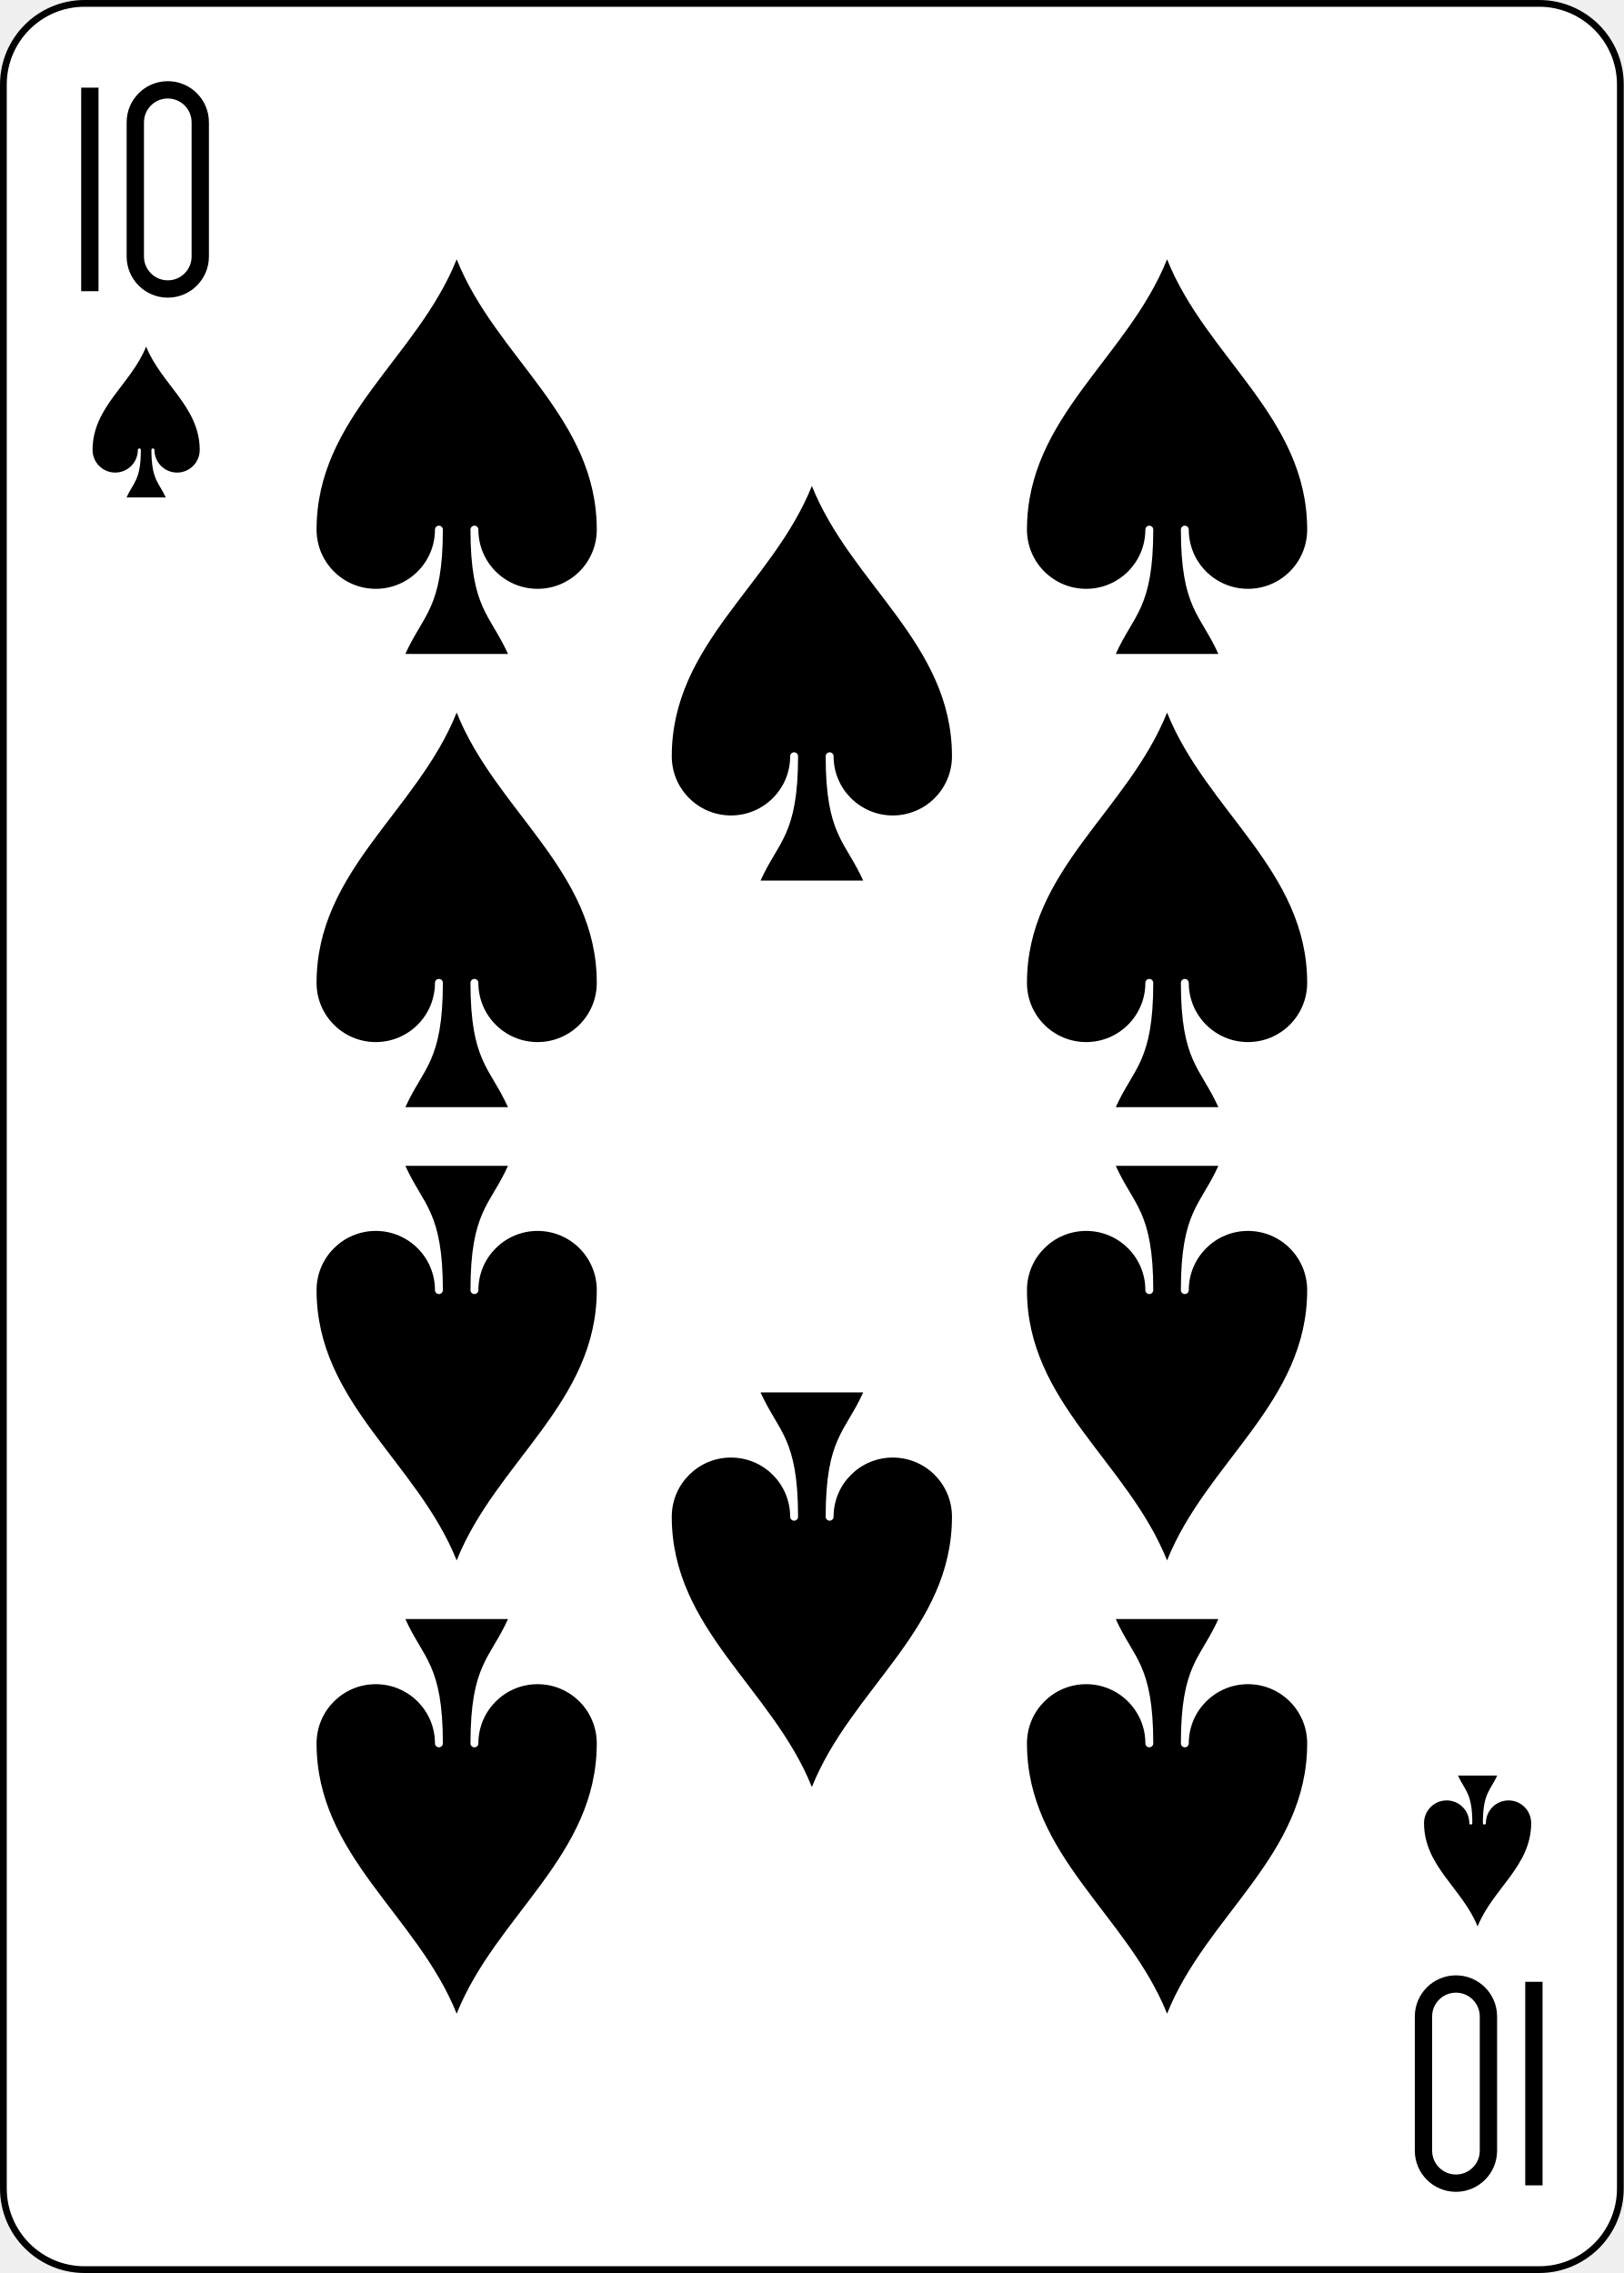
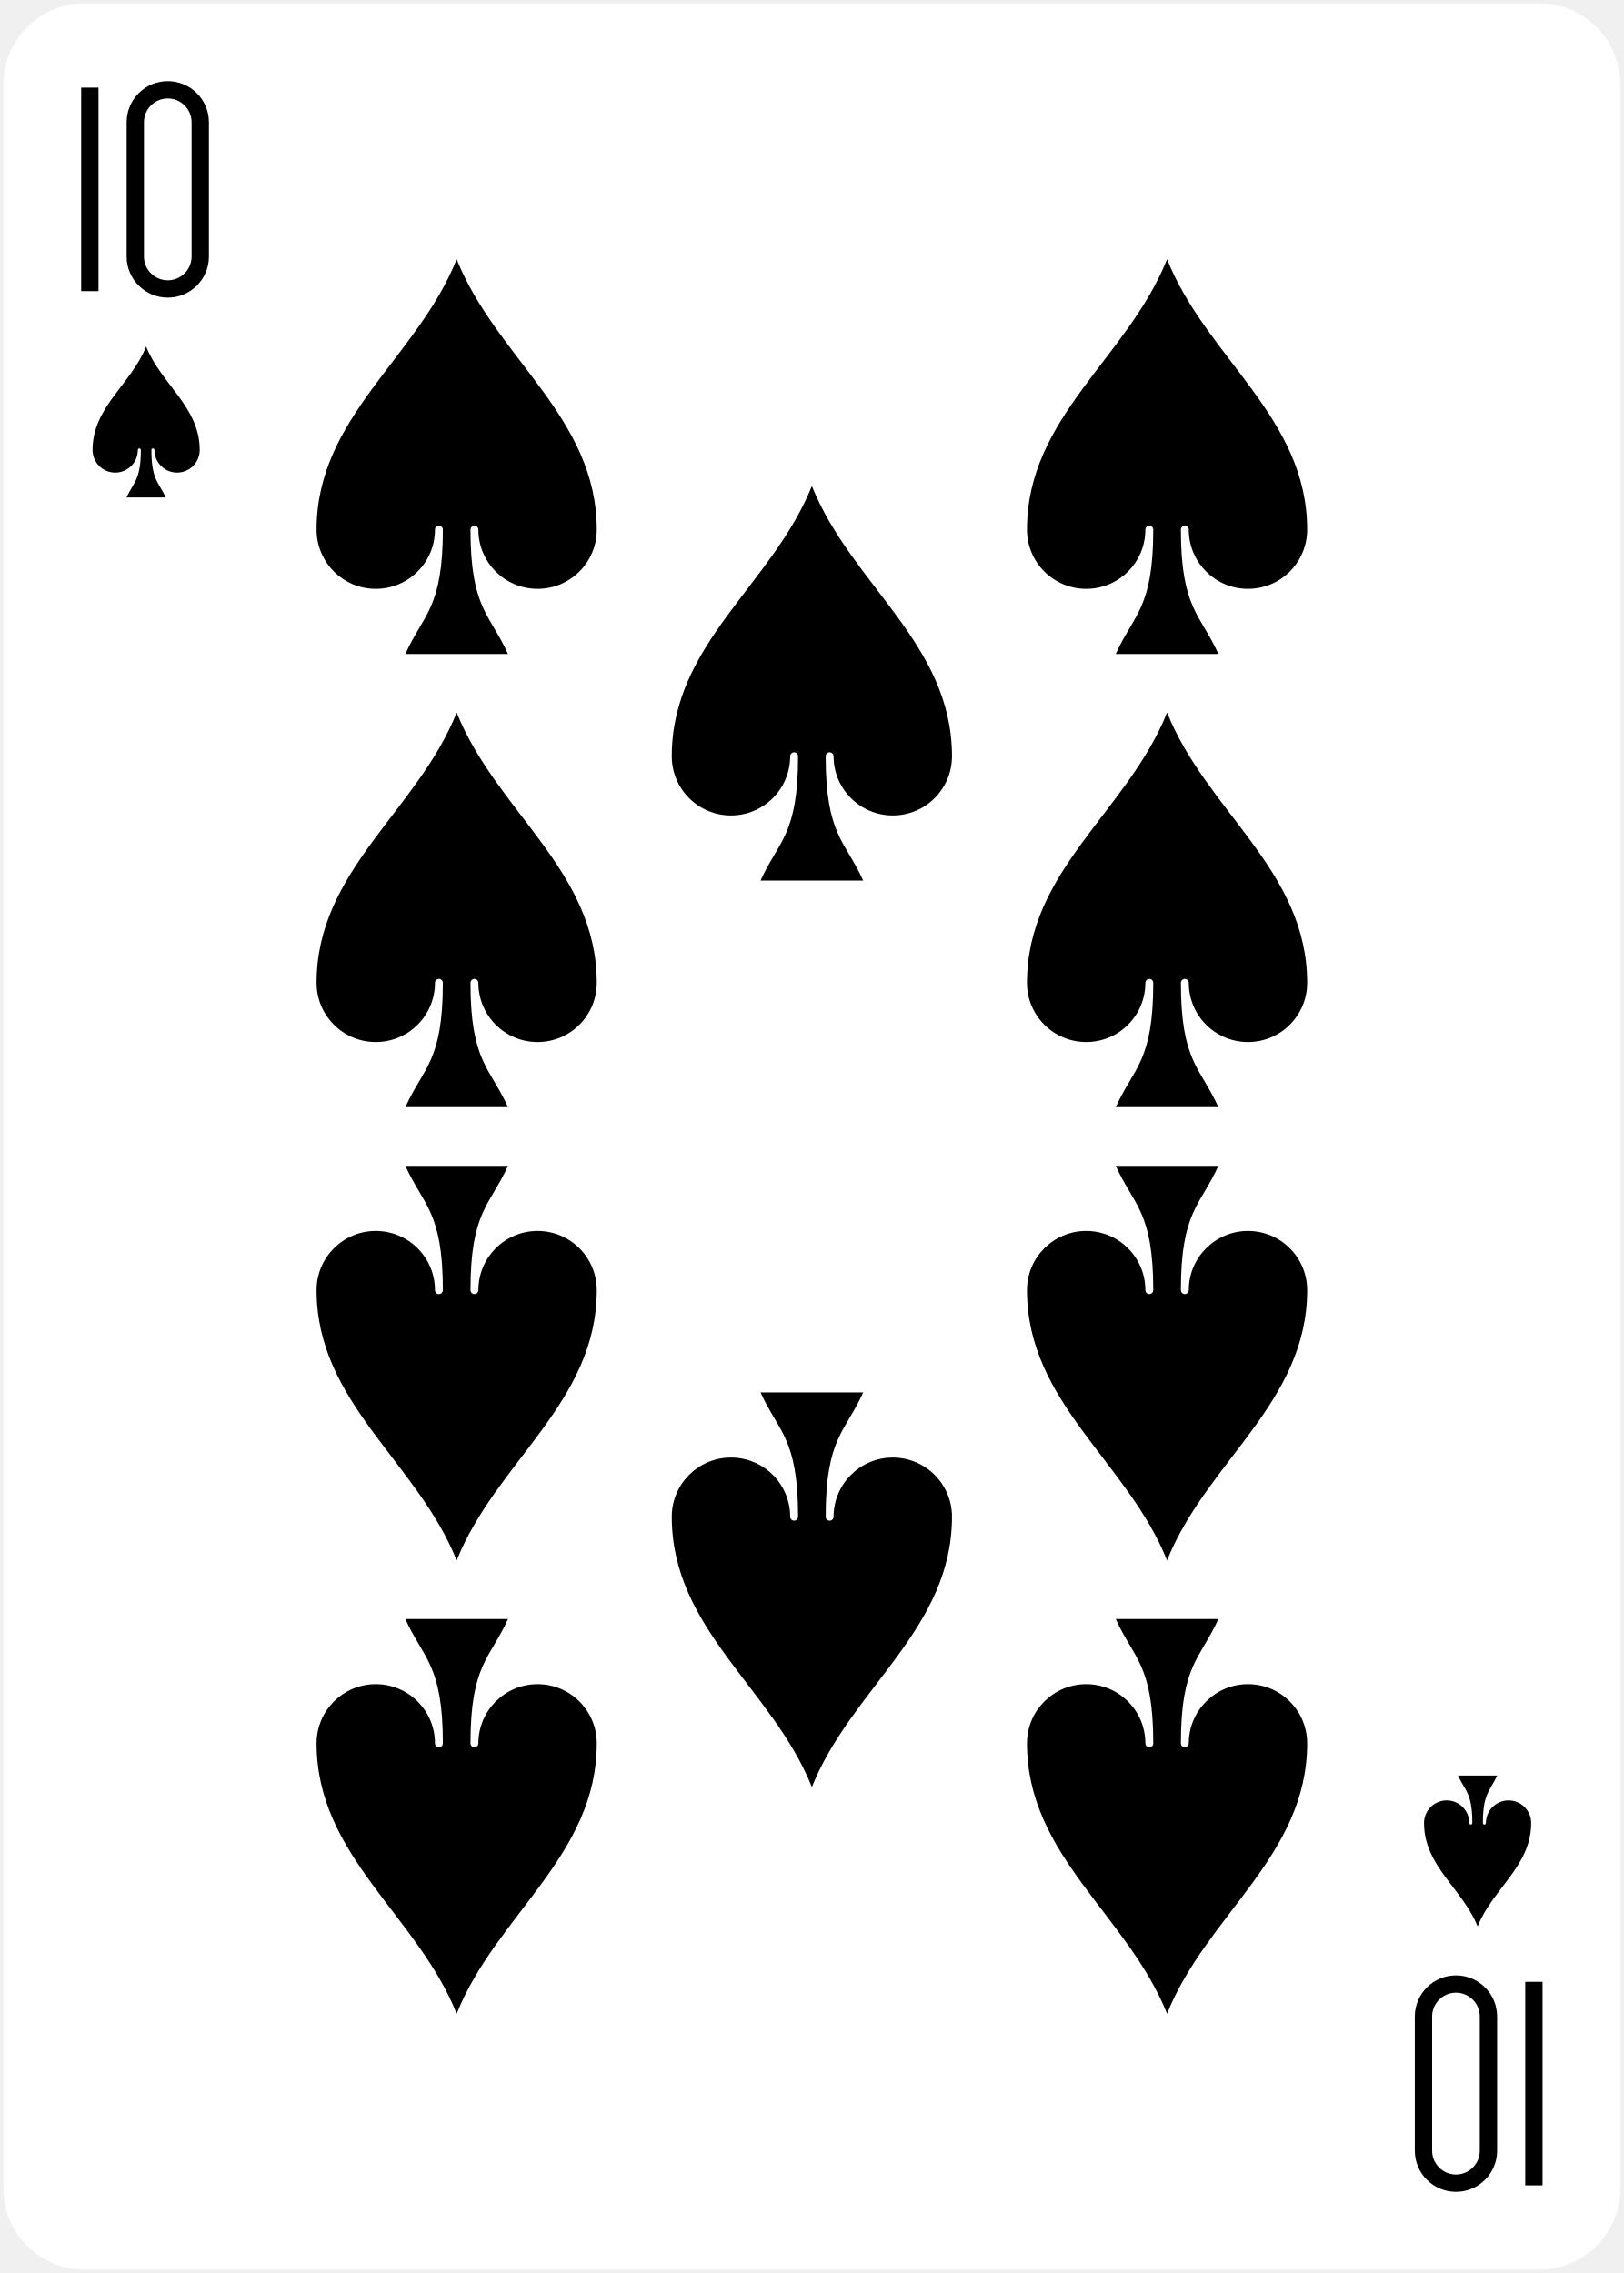
<svg xmlns="http://www.w3.org/2000/svg" xmlns:xlink="http://www.w3.org/1999/xlink" class="card" face="TS" height="3.5in" preserveAspectRatio="none" viewBox="-120 -168 240 336" width="2.5in">
  <defs>
    <symbol id="SST" viewBox="-600 -600 1200 1200" preserveAspectRatio="xMinYMid">
      <path d="M0 -500C100 -250 355 -100 355 185A150 150 0 0 1 55 185A10 10 0 0 0 35 185C35 385 85 400 130 500L-130 500C-85 400 -35 385 -35 185A10 10 0 0 0 -55 185A150 150 0 0 1 -355 185C-355 -100 -100 -250 0 -500Z" fill="black" />
    </symbol>
    <symbol id="VST" viewBox="-500 -500 1000 1000" preserveAspectRatio="xMinYMid">
      <path d="M-260 430L-260 -430M-50 0L-50 -310A150 150 0 0 1 250 -310L250 310A150 150 0 0 1 -50 310Z" stroke="black" stroke-width="80" stroke-linecap="square" stroke-miterlimit="1.5" fill="none" />
    </symbol>
  </defs>
-   <rect width="239" height="335" x="-119.5" y="-167.5" rx="12" ry="12" fill="white" stroke="black" />
+   <rect width="239" height="335" x="-119.5" y="-167.5" rx="12" ry="12" fill="white" />
  <use xlink:href="#VST" height="32" width="32" x="-114.4" y="-156" />
  <use xlink:href="#SST" height="26.769" width="26.769" x="-111.784" y="-119" />
  <use xlink:href="#SST" height="70" width="70" x="-87.501" y="-135.501" />
  <use xlink:href="#SST" height="70" width="70" x="17.501" y="-135.501" />
  <use xlink:href="#SST" height="70" width="70" x="-87.501" y="-68.5" />
  <use xlink:href="#SST" height="70" width="70" x="17.501" y="-68.5" />
  <use xlink:href="#SST" height="70" width="70" x="-35" y="-102" />
  <g transform="rotate(180)">
    <use xlink:href="#VST" height="32" width="32" x="-114.4" y="-156" />
    <use xlink:href="#SST" height="26.769" width="26.769" x="-111.784" y="-119" />
    <use xlink:href="#SST" height="70" width="70" x="-87.501" y="-135.501" />
    <use xlink:href="#SST" height="70" width="70" x="17.501" y="-135.501" />
    <use xlink:href="#SST" height="70" width="70" x="-87.501" y="-68.5" />
    <use xlink:href="#SST" height="70" width="70" x="17.501" y="-68.5" />
    <use xlink:href="#SST" height="70" width="70" x="-35" y="-102" />
  </g>
</svg>
